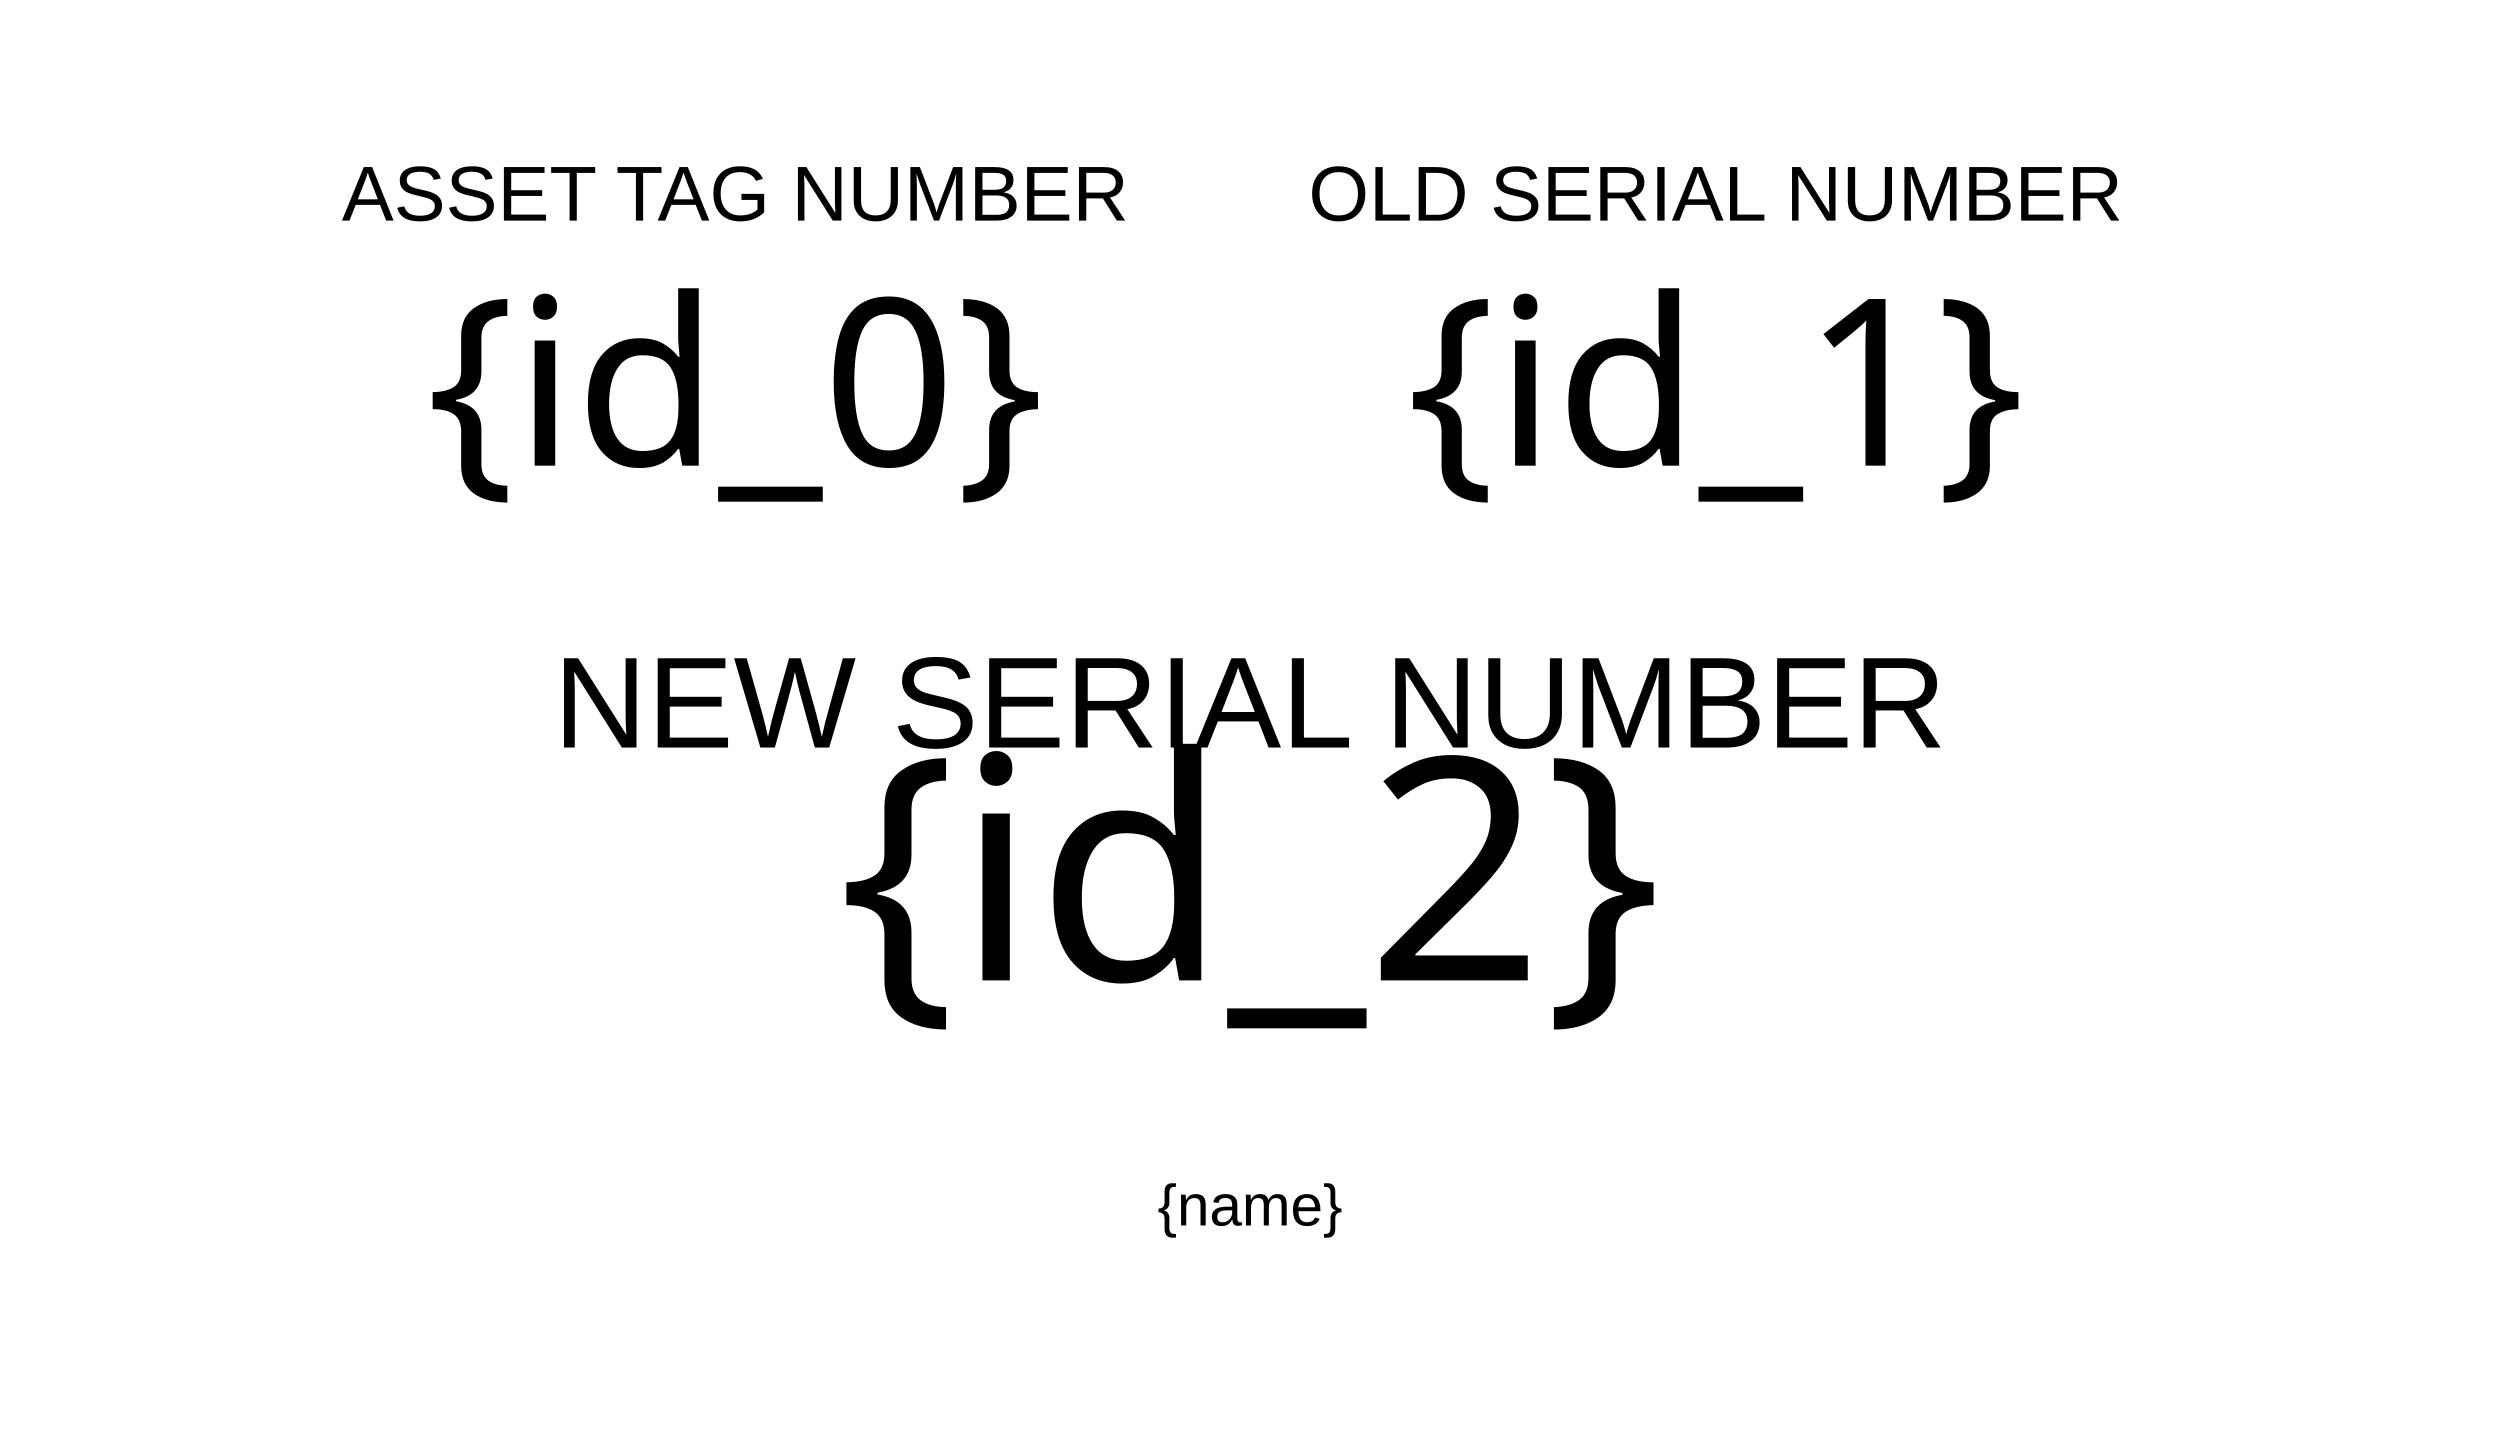
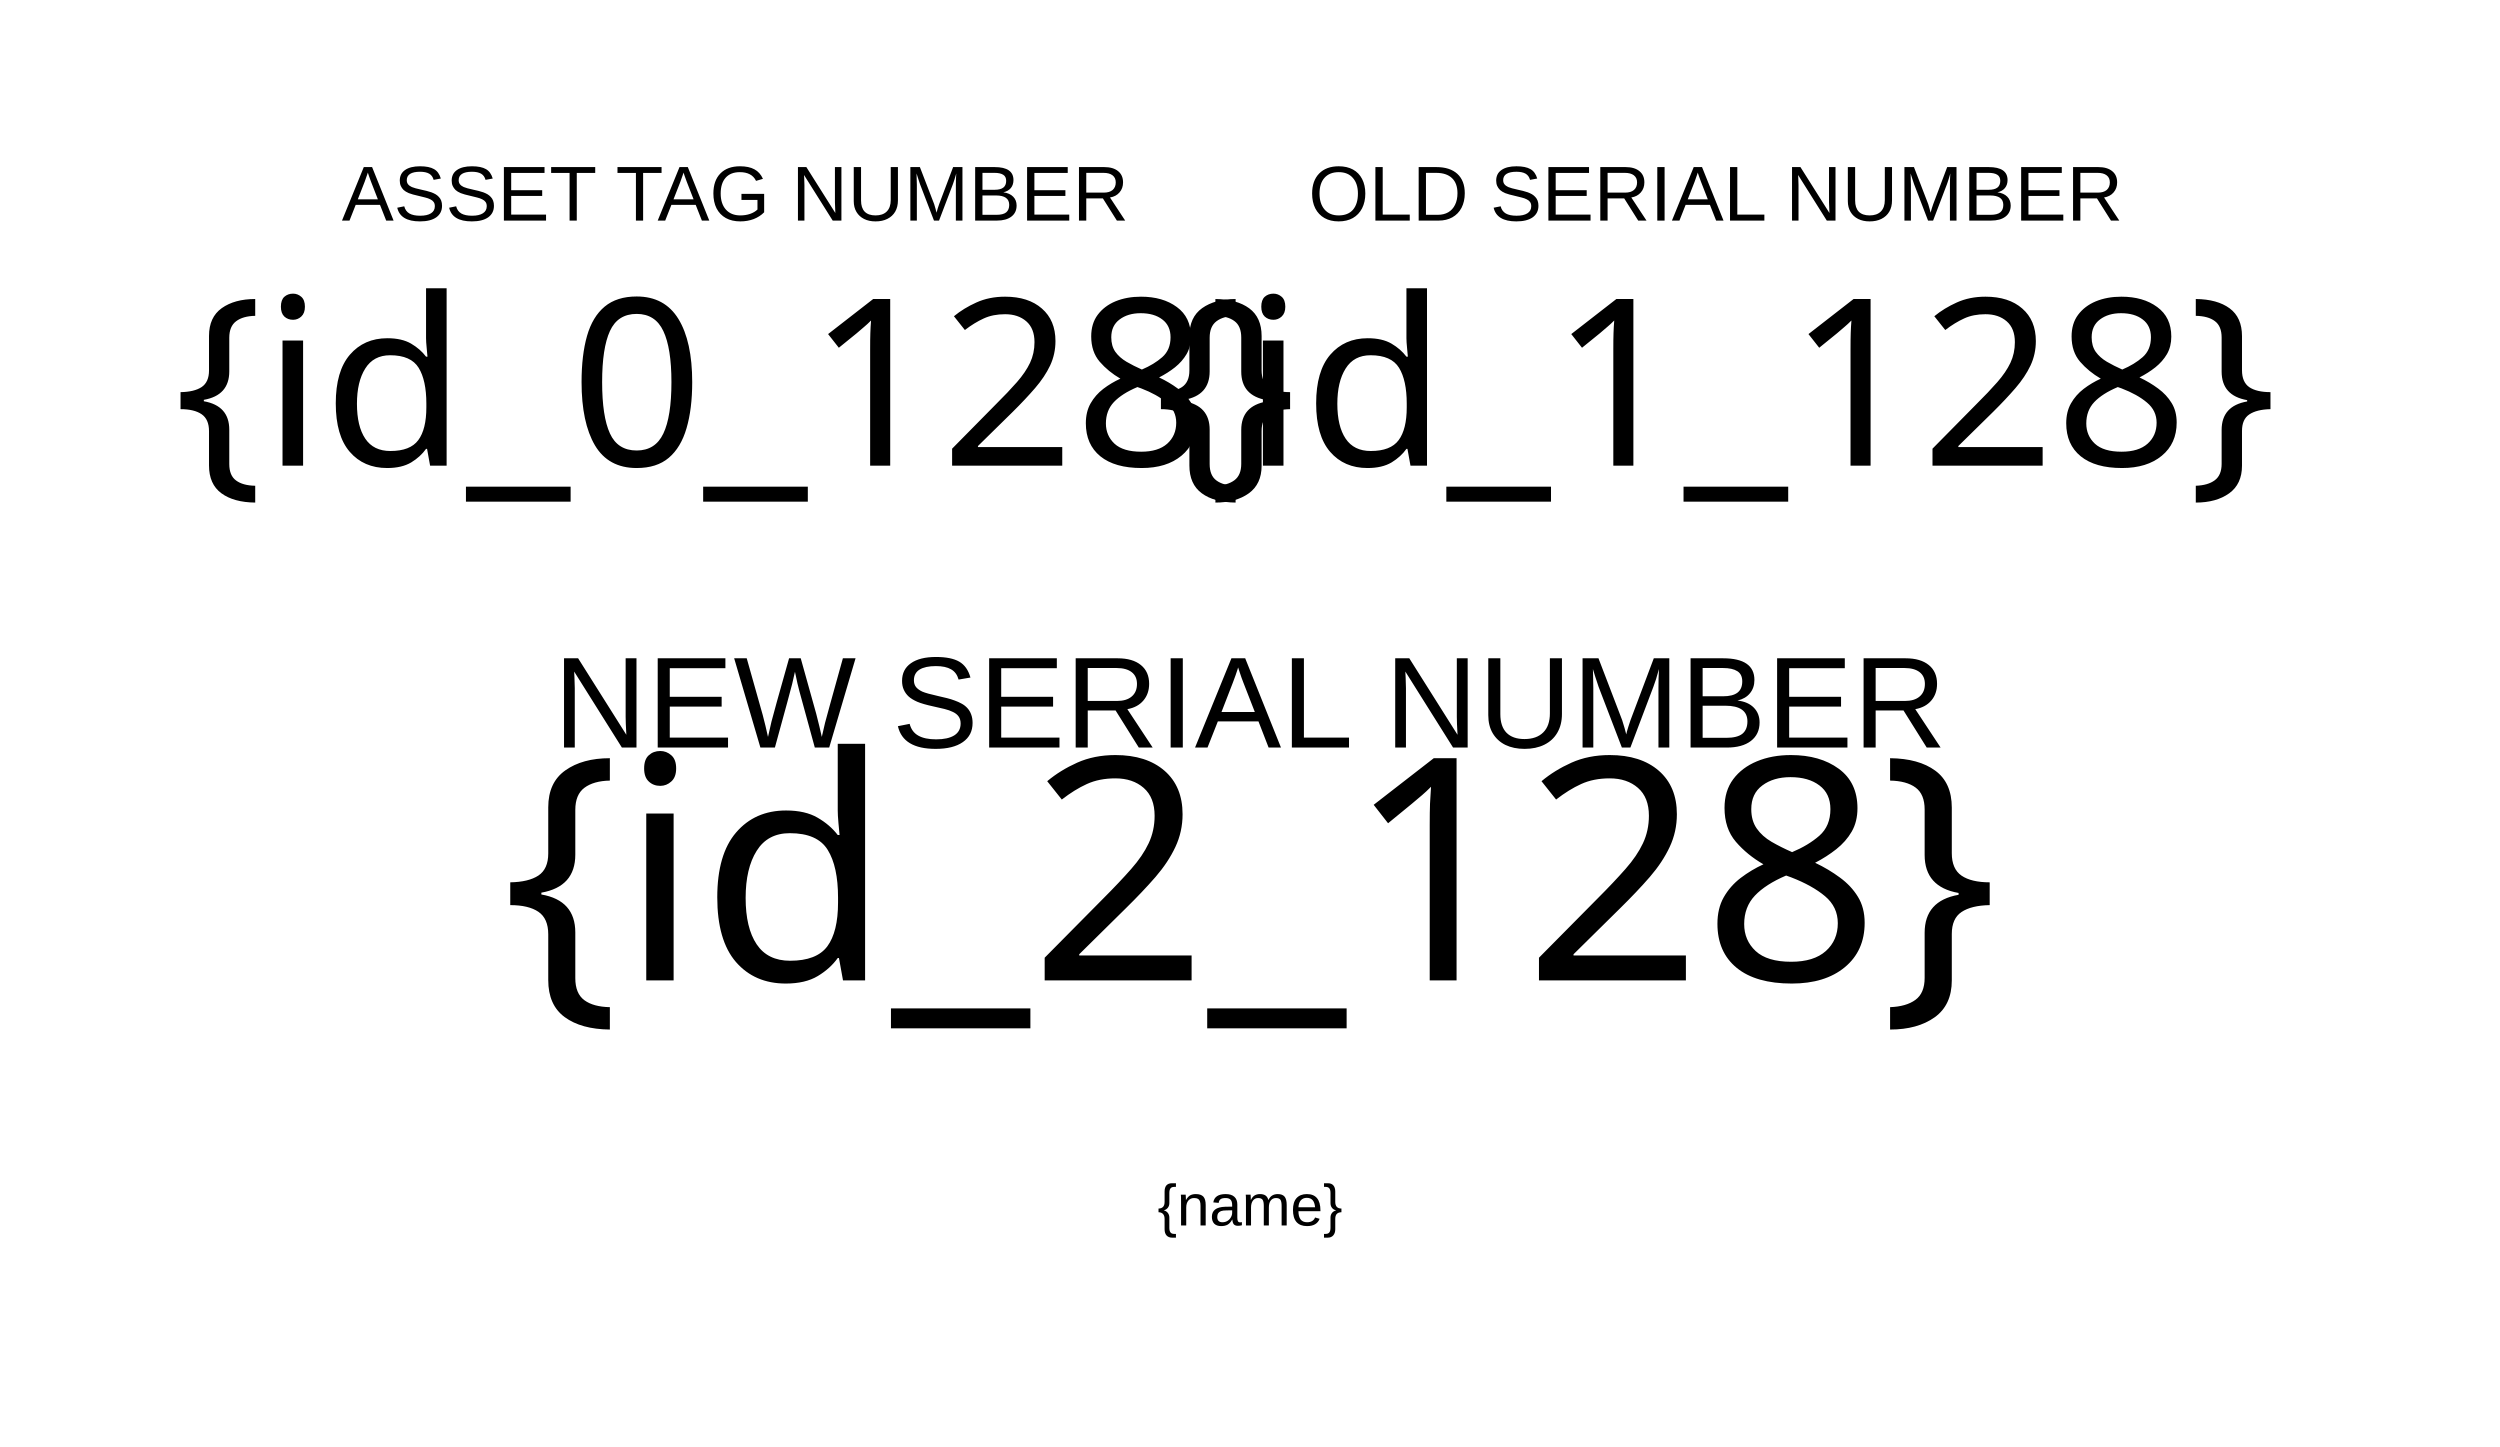
<svg xmlns="http://www.w3.org/2000/svg" width="102mm" height="59mm" version="1.1" id="svg3">
-   <defs>
-     <style type="text/css">
-             @font-face {{
-             font-family: 'ArialMT';
-             src: url('{font_dir}/Arial.ttf') format('truetype');
-             }}
-             @font-face {{
-             font-family: 'LibreBarcode128Text-Regular';
-             src: url('{font_dir}/LibreBarcode128Text-Regular.ttf') format('truetype');
-             }}
-         </style>
-   </defs>
  <text x="30mm" y="9mm" text-anchor="middle" font-family="ArialMT, Arial, sans-serif" font-size="12px" id="text2">ASSET TAG NUMBER
    </text>
-   <text x="30mm" y="19mm" text-anchor="middle" font-family="LibreBarcode128Text-Regular, 'Libre Barcode 128 Text'" font-size="36px" id="text1">{id_0}
+   <text x="30mm" y="19mm" text-anchor="middle" font-family="LibreBarcode128-Regular, 'Libre Barcode 128'" font-size="36px" id="text1">{id_0_128}
    </text>
  <text x="70mm" y="9mm" text-anchor="middle" font-family="ArialMT, Arial, sans-serif" font-size="12px" id="text2">OLD SERIAL NUMBER
    </text>
-   <text x="70mm" y="19mm" text-anchor="middle" font-family="LibreBarcode128Text-Regular, 'Libre Barcode 128 Text'" font-size="36px" id="text3">{id_1}
+   <text x="70mm" y="19mm" text-anchor="middle" font-family="LibreBarcode128-Regular, 'Libre Barcode 128'" font-size="36px" id="text3">{id_1_128}
    </text>
  <text x="51mm" y="30.5mm" text-anchor="middle" font-family="ArialMT, Arial, sans-serif" font-size="20px" id="text4">NEW SERIAL NUMBER
    </text>
-   <text x="51mm" y="40mm" text-anchor="middle" font-family="LibreBarcode128Text-Regular, 'Libre Barcode 128 Text'" font-size="48px" id="text5">{id_2}
+   <text x="51mm" y="40mm" text-anchor="middle" font-family="LibreBarcode128-Regular, 'Libre Barcode 128'" font-size="48px" id="text5">{id_2_128}
    </text>
  <text x="51mm" y="50mm" text-anchor="middle" font-family="ArialMT, Arial, sans-serif" font-size="9px" id="text6">{name}
    </text>
</svg>
